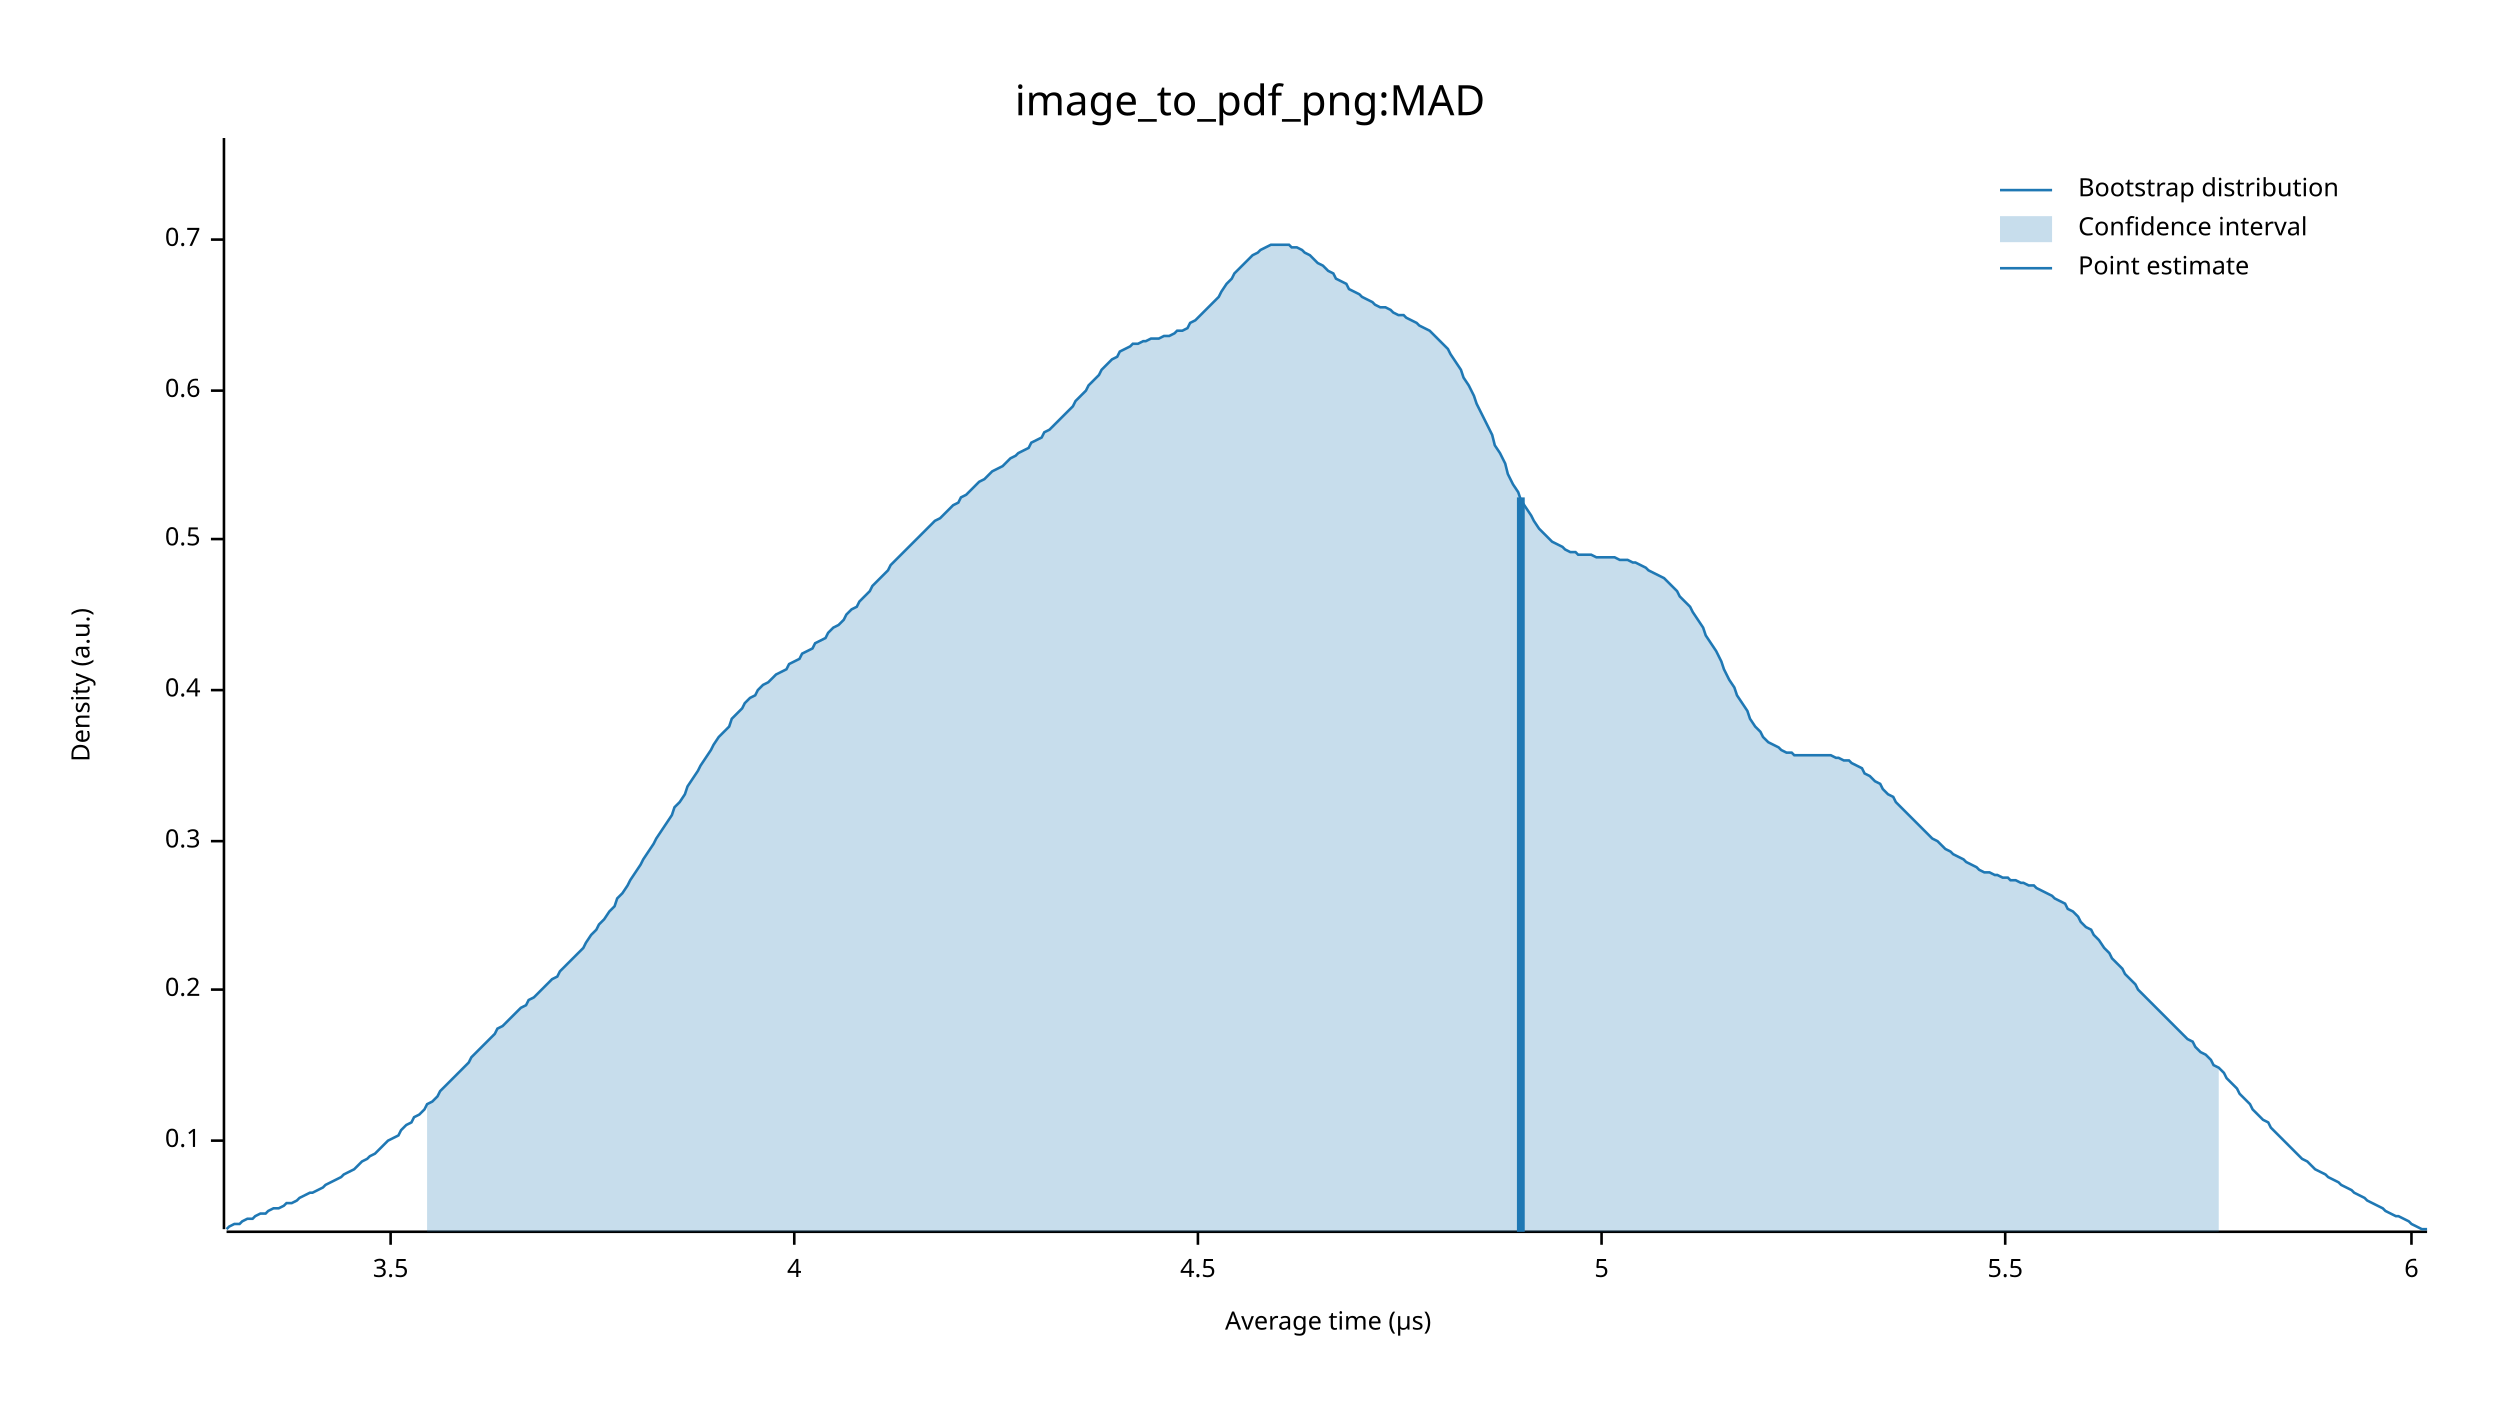
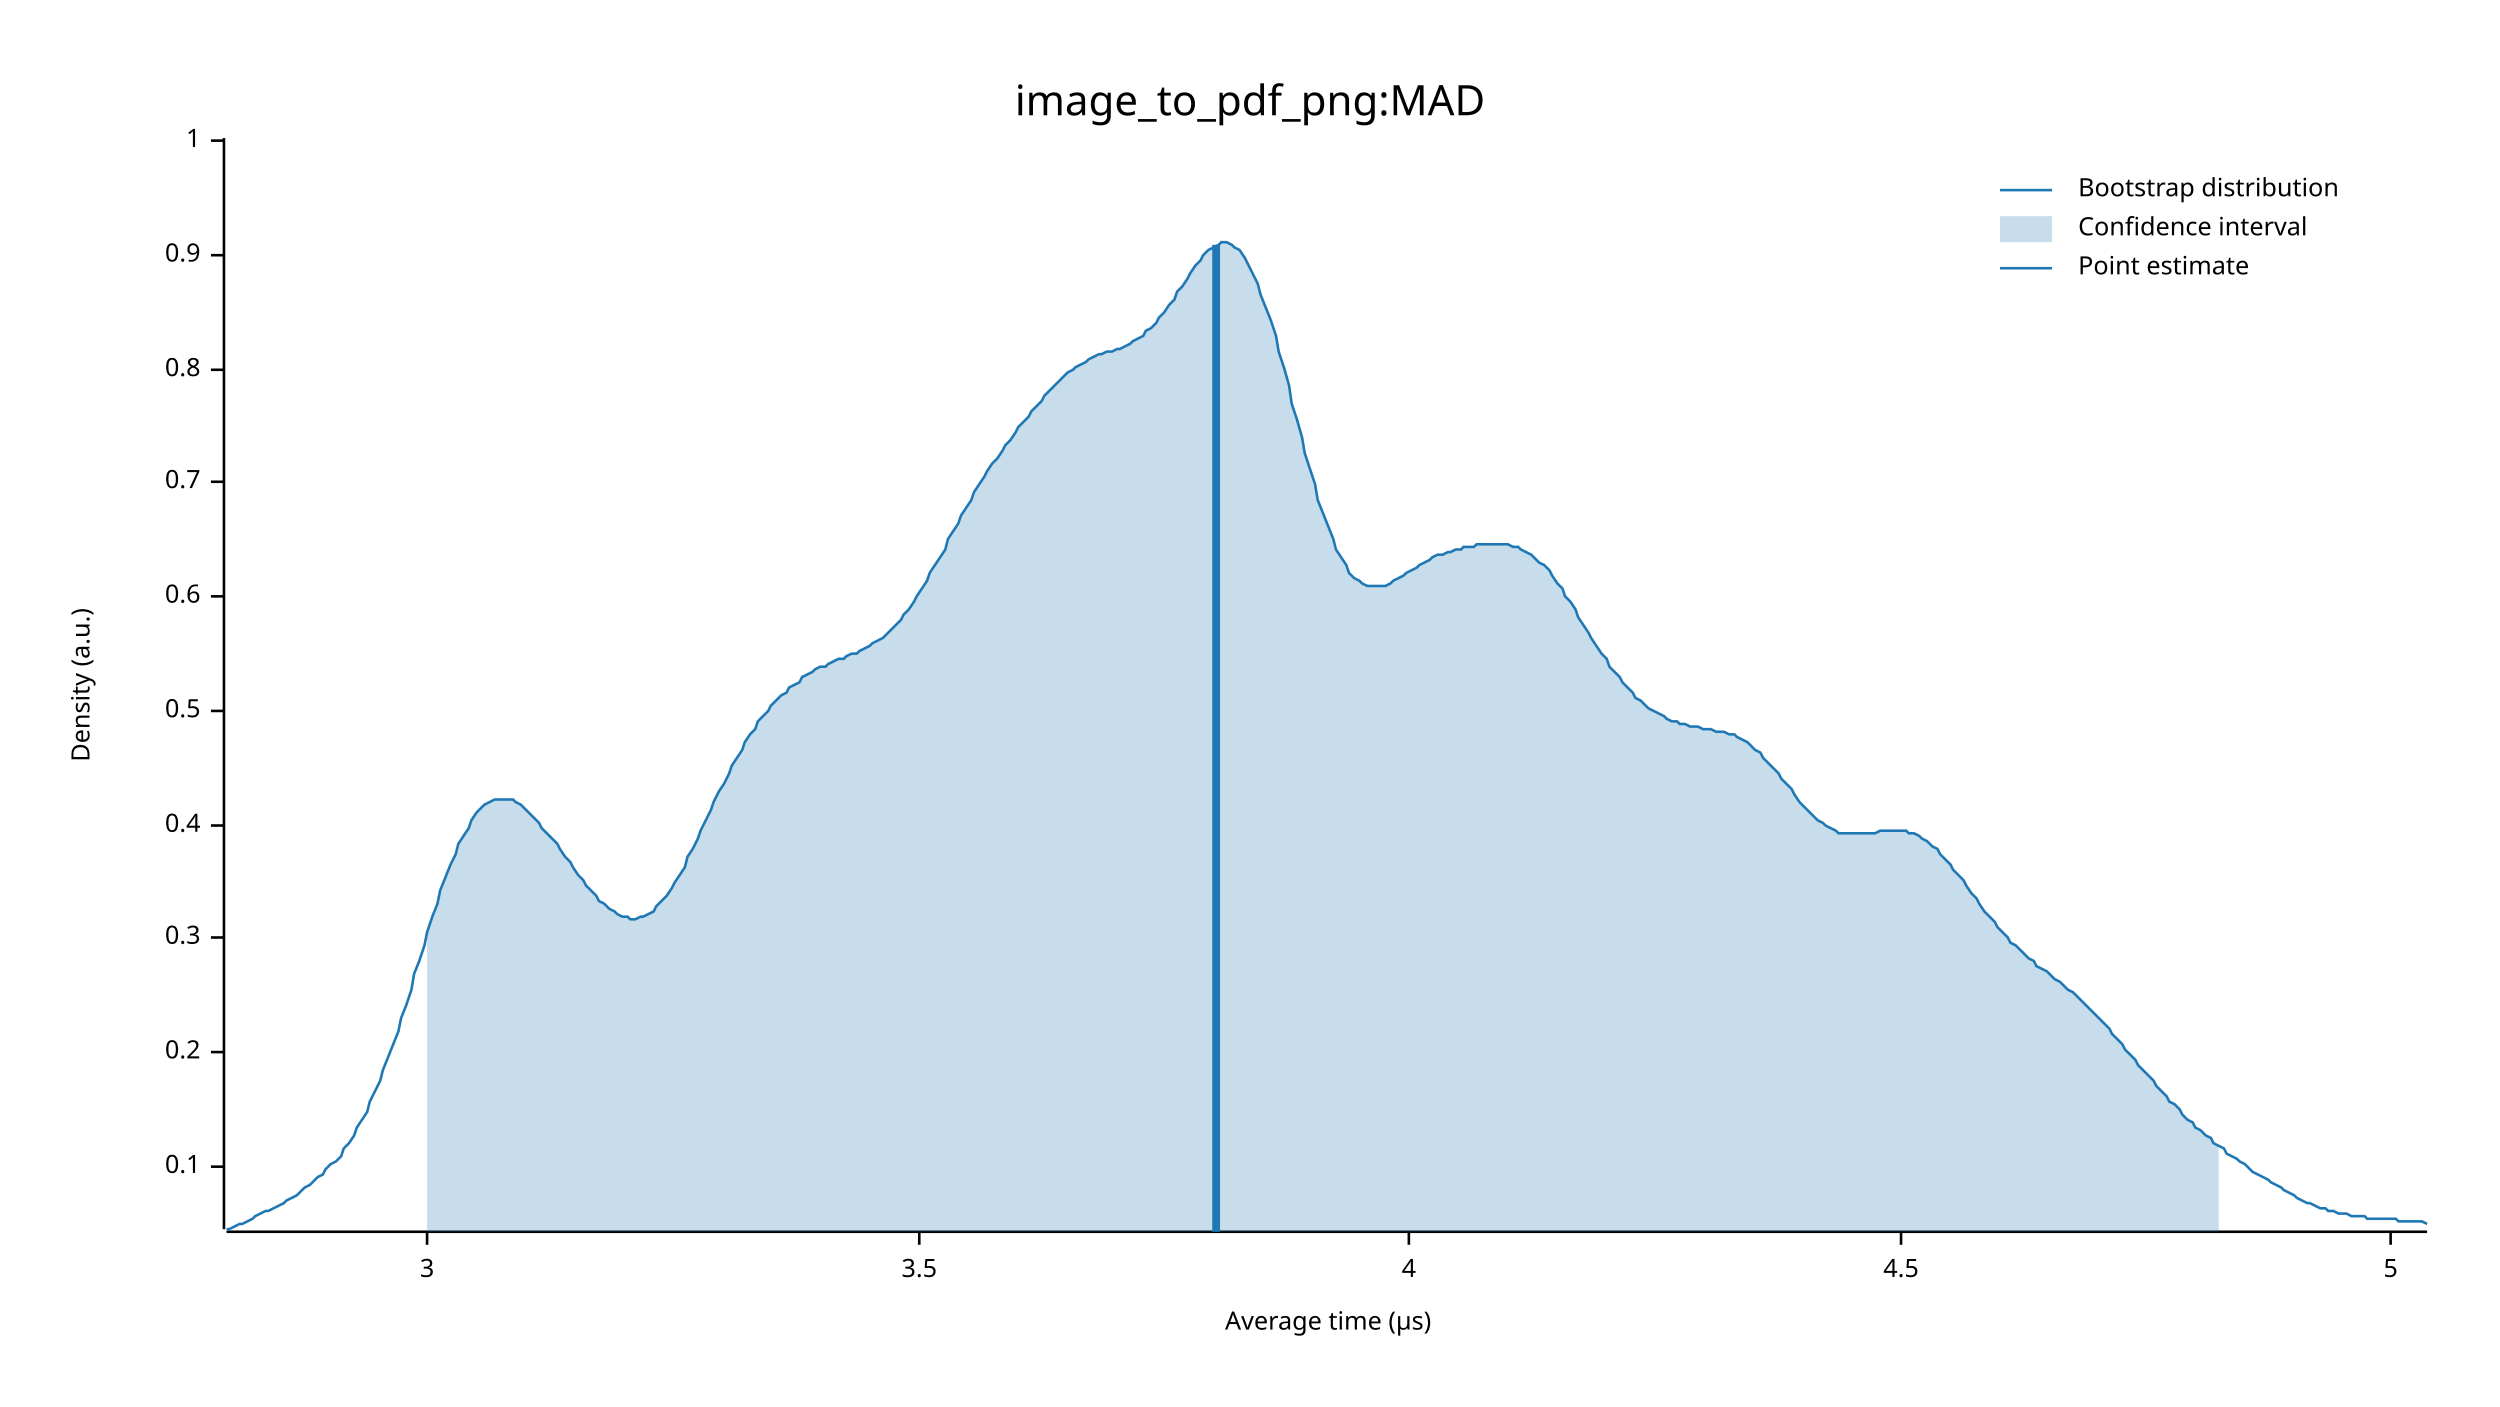
<svg xmlns="http://www.w3.org/2000/svg" width="960" height="540" viewBox="0 0 960 540">
  <text x="480" y="32" dy="0.76em" text-anchor="middle" font-family="sans-serif" font-size="16.129" opacity="1" fill="#000000">
image_to_pdf_png:MAD
</text>
  <text x="27" y="263" dy="0.76em" text-anchor="middle" font-family="sans-serif" font-size="9.677" opacity="1" fill="#000000" transform="rotate(270, 27, 263)">
Density (a.u.)
</text>
  <text x="510" y="513" dy="-0.5ex" text-anchor="middle" font-family="sans-serif" font-size="9.677" opacity="1" fill="#000000">
Average time (µs)
</text>
  <polyline fill="none" opacity="1" stroke="#000000" stroke-width="1" points="86,53 86,472 " />
-   <text x="77" y="438" dy="0.5ex" text-anchor="end" font-family="sans-serif" font-size="9.677" opacity="1" fill="#000000">
+   <text x="77" y="448" dy="0.5ex" text-anchor="end" font-family="sans-serif" font-size="9.677" opacity="1" fill="#000000">
0.1
</text>
-   <polyline fill="none" opacity="1" stroke="#000000" stroke-width="1" points="81,438 86,438 " />
-   <text x="77" y="380" dy="0.5ex" text-anchor="end" font-family="sans-serif" font-size="9.677" opacity="1" fill="#000000">
+   <polyline fill="none" opacity="1" stroke="#000000" stroke-width="1" points="81,448 86,448 " />
+   <text x="77" y="404" dy="0.5ex" text-anchor="end" font-family="sans-serif" font-size="9.677" opacity="1" fill="#000000">
0.2
</text>
-   <polyline fill="none" opacity="1" stroke="#000000" stroke-width="1" points="81,380 86,380 " />
-   <text x="77" y="323" dy="0.5ex" text-anchor="end" font-family="sans-serif" font-size="9.677" opacity="1" fill="#000000">
+   <polyline fill="none" opacity="1" stroke="#000000" stroke-width="1" points="81,404 86,404 " />
+   <text x="77" y="360" dy="0.5ex" text-anchor="end" font-family="sans-serif" font-size="9.677" opacity="1" fill="#000000">
0.3
</text>
-   <polyline fill="none" opacity="1" stroke="#000000" stroke-width="1" points="81,323 86,323 " />
-   <text x="77" y="265" dy="0.5ex" text-anchor="end" font-family="sans-serif" font-size="9.677" opacity="1" fill="#000000">
+   <polyline fill="none" opacity="1" stroke="#000000" stroke-width="1" points="81,360 86,360 " />
+   <text x="77" y="317" dy="0.5ex" text-anchor="end" font-family="sans-serif" font-size="9.677" opacity="1" fill="#000000">
0.4
</text>
-   <polyline fill="none" opacity="1" stroke="#000000" stroke-width="1" points="81,265 86,265 " />
-   <text x="77" y="207" dy="0.5ex" text-anchor="end" font-family="sans-serif" font-size="9.677" opacity="1" fill="#000000">
+   <polyline fill="none" opacity="1" stroke="#000000" stroke-width="1" points="81,317 86,317 " />
+   <text x="77" y="273" dy="0.5ex" text-anchor="end" font-family="sans-serif" font-size="9.677" opacity="1" fill="#000000">
0.5
</text>
-   <polyline fill="none" opacity="1" stroke="#000000" stroke-width="1" points="81,207 86,207 " />
-   <text x="77" y="150" dy="0.5ex" text-anchor="end" font-family="sans-serif" font-size="9.677" opacity="1" fill="#000000">
+   <polyline fill="none" opacity="1" stroke="#000000" stroke-width="1" points="81,273 86,273 " />
+   <text x="77" y="229" dy="0.5ex" text-anchor="end" font-family="sans-serif" font-size="9.677" opacity="1" fill="#000000">
0.6
</text>
-   <polyline fill="none" opacity="1" stroke="#000000" stroke-width="1" points="81,150 86,150 " />
-   <text x="77" y="92" dy="0.5ex" text-anchor="end" font-family="sans-serif" font-size="9.677" opacity="1" fill="#000000">
+   <polyline fill="none" opacity="1" stroke="#000000" stroke-width="1" points="81,229 86,229 " />
+   <text x="77" y="185" dy="0.5ex" text-anchor="end" font-family="sans-serif" font-size="9.677" opacity="1" fill="#000000">
0.7
</text>
-   <polyline fill="none" opacity="1" stroke="#000000" stroke-width="1" points="81,92 86,92 " />
+   <polyline fill="none" opacity="1" stroke="#000000" stroke-width="1" points="81,185 86,185 " />
+   <text x="77" y="142" dy="0.5ex" text-anchor="end" font-family="sans-serif" font-size="9.677" opacity="1" fill="#000000">
+ 0.8
+ </text>
+   <polyline fill="none" opacity="1" stroke="#000000" stroke-width="1" points="81,142 86,142 " />
+   <text x="77" y="98" dy="0.5ex" text-anchor="end" font-family="sans-serif" font-size="9.677" opacity="1" fill="#000000">
+ 0.9
+ </text>
+   <polyline fill="none" opacity="1" stroke="#000000" stroke-width="1" points="81,98 86,98 " />
+   <text x="77" y="54" dy="0.5ex" text-anchor="end" font-family="sans-serif" font-size="9.677" opacity="1" fill="#000000">
+ 1
+ </text>
+   <polyline fill="none" opacity="1" stroke="#000000" stroke-width="1" points="81,54 86,54 " />
  <polyline fill="none" opacity="1" stroke="#000000" stroke-width="1" points="87,473 932,473 " />
-   <text x="150" y="483" dy="0.76em" text-anchor="middle" font-family="sans-serif" font-size="9.677" opacity="1" fill="#000000">
+   <text x="164" y="483" dy="0.76em" text-anchor="middle" font-family="sans-serif" font-size="9.677" opacity="1" fill="#000000">
+ 3
+ </text>
+   <polyline fill="none" opacity="1" stroke="#000000" stroke-width="1" points="164,473 164,478 " />
+   <text x="353" y="483" dy="0.76em" text-anchor="middle" font-family="sans-serif" font-size="9.677" opacity="1" fill="#000000">
3.5
</text>
-   <polyline fill="none" opacity="1" stroke="#000000" stroke-width="1" points="150,473 150,478 " />
-   <text x="305" y="483" dy="0.76em" text-anchor="middle" font-family="sans-serif" font-size="9.677" opacity="1" fill="#000000">
+   <polyline fill="none" opacity="1" stroke="#000000" stroke-width="1" points="353,473 353,478 " />
+   <text x="541" y="483" dy="0.76em" text-anchor="middle" font-family="sans-serif" font-size="9.677" opacity="1" fill="#000000">
4
</text>
-   <polyline fill="none" opacity="1" stroke="#000000" stroke-width="1" points="305,473 305,478 " />
-   <text x="460" y="483" dy="0.76em" text-anchor="middle" font-family="sans-serif" font-size="9.677" opacity="1" fill="#000000">
+   <polyline fill="none" opacity="1" stroke="#000000" stroke-width="1" points="541,473 541,478 " />
+   <text x="730" y="483" dy="0.76em" text-anchor="middle" font-family="sans-serif" font-size="9.677" opacity="1" fill="#000000">
4.5
</text>
-   <polyline fill="none" opacity="1" stroke="#000000" stroke-width="1" points="460,473 460,478 " />
-   <text x="615" y="483" dy="0.76em" text-anchor="middle" font-family="sans-serif" font-size="9.677" opacity="1" fill="#000000">
+   <polyline fill="none" opacity="1" stroke="#000000" stroke-width="1" points="730,473 730,478 " />
+   <text x="918" y="483" dy="0.76em" text-anchor="middle" font-family="sans-serif" font-size="9.677" opacity="1" fill="#000000">
5
</text>
-   <polyline fill="none" opacity="1" stroke="#000000" stroke-width="1" points="615,473 615,478 " />
-   <text x="770" y="483" dy="0.76em" text-anchor="middle" font-family="sans-serif" font-size="9.677" opacity="1" fill="#000000">
- 5.5
- </text>
-   <polyline fill="none" opacity="1" stroke="#000000" stroke-width="1" points="770,473 770,478 " />
-   <text x="926" y="483" dy="0.76em" text-anchor="middle" font-family="sans-serif" font-size="9.677" opacity="1" fill="#000000">
- 6
- </text>
-   <polyline fill="none" opacity="1" stroke="#000000" stroke-width="1" points="926,473 926,478 " />
-   <polyline fill="none" opacity="1" stroke="#1F78B4" stroke-width="1" points="87,472 88,471 90,470 92,470 93,469 95,468 97,468 98,467 100,466 102,466 103,465 105,464 107,464 109,463 110,462 112,462 114,461 115,460 117,459 119,458 120,458 122,457 124,456 125,455 127,454 129,453 131,452 132,451 134,450 136,449 137,448 139,446 141,445 142,444 144,443 146,441 147,440 149,438 151,437 153,436 154,434 156,432 158,431 159,429 161,428 163,426 164,424 166,423 168,421 169,419 171,417 173,415 175,413 176,412 178,410 180,408 181,406 183,404 185,402 186,401 188,399 190,397 191,395 193,394 195,392 197,390 198,389 200,387 202,386 203,384 205,383 207,381 208,380 210,378 212,376 214,375 215,373 217,371 219,369 220,368 222,366 224,364 225,362 227,359 229,357 230,355 232,353 234,350 236,348 237,345 239,343 241,340 242,338 244,335 246,332 247,330 249,327 251,324 252,322 254,319 256,316 258,313 259,310 261,308 263,305 264,302 266,299 268,296 269,294 271,291 273,288 274,286 276,283 278,281 280,279 281,276 283,274 285,272 286,270 288,268 290,267 291,265 293,263 295,262 296,261 298,259 300,258 302,257 303,255 305,254 307,253 308,251 310,250 312,249 313,247 315,246 317,245 318,243 320,241 322,240 324,238 325,236 327,234 329,233 330,231 332,229 334,227 335,225 337,223 339,221 341,219 342,217 344,215 346,213 347,212 349,210 351,208 352,207 354,205 356,203 357,202 359,200 361,199 363,197 364,196 366,194 368,193 369,191 371,190 373,188 374,187 376,185 378,184 379,183 381,181 383,180 385,179 386,178 388,176 390,175 391,174 393,173 395,172 396,170 398,169 400,168 401,166 403,165 405,163 407,161 408,160 410,158 412,156 413,154 415,152 417,150 418,148 420,146 422,144 423,142 425,140 427,138 429,137 430,135 432,134 434,133 435,132 437,132 439,131 440,131 442,130 444,130 445,130 447,129 449,129 451,128 452,127 454,127 456,126 457,124 459,123 461,121 462,120 464,118 466,116 468,114 469,112 471,109 473,107 474,105 476,103 478,101 479,100 481,98 483,97 484,96 486,95 488,94 490,94 491,94 493,94 495,94 496,95 498,95 500,96 501,97 503,98 505,100 506,101 508,102 510,104 512,105 513,107 515,108 517,109 518,111 520,112 522,113 523,114 525,115 527,116 528,117 530,118 532,118 534,119 535,120 537,121 539,121 540,122 542,123 544,124 545,125 547,126 549,127 550,128 552,130 554,132 556,134 557,136 559,139 561,142 562,145 564,148 566,152 567,155 569,159 571,163 573,167 574,171 576,174 578,178 579,182 581,186 583,189 584,192 586,195 588,198 589,200 591,203 593,205 595,207 596,208 598,209 600,210 601,211 603,212 605,212 606,213 608,213 610,213 611,213 613,214 615,214 617,214 618,214 620,214 622,215 623,215 625,215 627,216 628,216 630,217 632,218 633,219 635,220 637,221 639,222 640,223 642,225 644,227 645,229 647,231 649,233 650,235 652,238 654,241 655,244 657,247 659,250 661,254 662,257 664,261 666,264 667,267 669,270 671,273 672,276 674,279 676,281 677,283 679,285 681,286 683,287 684,288 686,289 688,289 689,290 691,290 693,290 694,290 696,290 698,290 700,290 701,290 703,290 705,291 706,291 708,292 710,292 711,293 713,294 715,295 716,297 718,298 720,300 722,301 723,303 725,305 727,306 728,308 730,310 732,312 733,313 735,315 737,317 738,318 740,320 742,322 744,323 745,324 747,326 749,327 750,328 752,329 754,330 755,331 757,332 759,333 760,334 762,335 764,335 766,336 767,336 769,337 771,337 772,338 774,338 776,339 777,339 779,340 781,340 782,341 784,342 786,343 788,344 789,345 791,346 793,347 794,349 796,350 798,352 799,354 801,356 803,357 804,359 806,361 808,364 810,366 811,368 813,370 815,372 816,374 818,376 820,378 821,380 823,382 825,384 827,386 828,387 830,389 832,391 833,392 835,394 837,396 838,397 840,399 842,400 843,402 845,404 847,405 849,407 850,409 852,410 854,412 855,414 857,416 859,418 860,420 862,422 864,424 865,426 867,428 869,430 871,431 872,433 874,435 876,437 877,438 879,440 881,442 882,443 884,445 886,446 887,447 889,449 891,450 893,451 894,452 896,453 898,454 899,455 901,456 903,457 904,458 906,459 908,460 909,461 911,462 913,463 915,464 916,465 918,466 920,467 921,467 923,468 925,469 926,470 928,471 930,472 932,472 " />
-   <polygon opacity="0.25" fill="#1F78B4" points="164,424 166,423 168,421 169,419 171,417 173,415 175,413 176,412 178,410 180,408 181,406 183,404 185,402 186,401 188,399 190,397 191,395 193,394 195,392 197,390 198,389 200,387 202,386 203,384 205,383 207,381 208,380 210,378 212,376 214,375 215,373 217,371 219,369 220,368 222,366 224,364 225,362 227,359 229,357 230,355 232,353 234,350 236,348 237,345 239,343 241,340 242,338 244,335 246,332 247,330 249,327 251,324 252,322 254,319 256,316 258,313 259,310 261,308 263,305 264,302 266,299 268,296 269,294 271,291 273,288 274,286 276,283 278,281 280,279 281,276 283,274 285,272 286,270 288,268 290,267 291,265 293,263 295,262 296,261 298,259 300,258 302,257 303,255 305,254 307,253 308,251 310,250 312,249 313,247 315,246 317,245 318,243 320,241 322,240 324,238 325,236 327,234 329,233 330,231 332,229 334,227 335,225 337,223 339,221 341,219 342,217 344,215 346,213 347,212 349,210 351,208 352,207 354,205 356,203 357,202 359,200 361,199 363,197 364,196 366,194 368,193 369,191 371,190 373,188 374,187 376,185 378,184 379,183 381,181 383,180 385,179 386,178 388,176 390,175 391,174 393,173 395,172 396,170 398,169 400,168 401,166 403,165 405,163 407,161 408,160 410,158 412,156 413,154 415,152 417,150 418,148 420,146 422,144 423,142 425,140 427,138 429,137 430,135 432,134 434,133 435,132 437,132 439,131 440,131 442,130 444,130 445,130 447,129 449,129 451,128 452,127 454,127 456,126 457,124 459,123 461,121 462,120 464,118 466,116 468,114 469,112 471,109 473,107 474,105 476,103 478,101 479,100 481,98 483,97 484,96 486,95 488,94 490,94 491,94 493,94 495,94 496,95 498,95 500,96 501,97 503,98 505,100 506,101 508,102 510,104 512,105 513,107 515,108 517,109 518,111 520,112 522,113 523,114 525,115 527,116 528,117 530,118 532,118 534,119 535,120 537,121 539,121 540,122 542,123 544,124 545,125 547,126 549,127 550,128 552,130 554,132 556,134 557,136 559,139 561,142 562,145 564,148 566,152 567,155 569,159 571,163 573,167 574,171 576,174 578,178 579,182 581,186 583,189 584,192 586,195 588,198 589,200 591,203 593,205 595,207 596,208 598,209 600,210 601,211 603,212 605,212 606,213 608,213 610,213 611,213 613,214 615,214 617,214 618,214 620,214 622,215 623,215 625,215 627,216 628,216 630,217 632,218 633,219 635,220 637,221 639,222 640,223 642,225 644,227 645,229 647,231 649,233 650,235 652,238 654,241 655,244 657,247 659,250 661,254 662,257 664,261 666,264 667,267 669,270 671,273 672,276 674,279 676,281 677,283 679,285 681,286 683,287 684,288 686,289 688,289 689,290 691,290 693,290 694,290 696,290 698,290 700,290 701,290 703,290 705,291 706,291 708,292 710,292 711,293 713,294 715,295 716,297 718,298 720,300 722,301 723,303 725,305 727,306 728,308 730,310 732,312 733,313 735,315 737,317 738,318 740,320 742,322 744,323 745,324 747,326 749,327 750,328 752,329 754,330 755,331 757,332 759,333 760,334 762,335 764,335 766,336 767,336 769,337 771,337 772,338 774,338 776,339 777,339 779,340 781,340 782,341 784,342 786,343 788,344 789,345 791,346 793,347 794,349 796,350 798,352 799,354 801,356 803,357 804,359 806,361 808,364 810,366 811,368 813,370 815,372 816,374 818,376 820,378 821,380 823,382 825,384 827,386 828,387 830,389 832,391 833,392 835,394 837,396 838,397 840,399 842,400 843,402 845,404 847,405 849,407 850,409 852,410 852,473 164,473 " />
-   <polyline fill="none" opacity="1" stroke="#1F78B4" stroke-width="3" points="584,473 584,191 " />
+   <polyline fill="none" opacity="1" stroke="#000000" stroke-width="1" points="918,473 918,478 " />
+   <polyline fill="none" opacity="1" stroke="#1F78B4" stroke-width="1" points="87,472 88,472 90,471 92,470 93,470 95,469 97,468 98,467 100,466 102,465 103,465 105,464 107,463 109,462 110,461 112,460 114,459 115,458 117,456 119,455 120,454 122,452 124,451 125,449 127,447 129,446 131,444 132,441 134,439 136,436 137,433 139,430 141,427 142,423 144,419 146,415 147,411 149,406 151,401 153,396 154,391 156,386 158,380 159,374 161,369 163,363 164,358 166,352 168,347 169,342 171,337 173,332 175,328 176,324 178,321 180,318 181,315 183,312 185,310 186,309 188,308 190,307 191,307 193,307 195,307 197,307 198,308 200,309 202,311 203,312 205,314 207,316 208,318 210,320 212,322 214,324 215,326 217,329 219,331 220,333 222,336 224,338 225,340 227,342 229,344 230,346 232,347 234,349 236,350 237,351 239,352 241,352 242,353 244,353 246,352 247,352 249,351 251,350 252,348 254,346 256,344 258,341 259,339 261,336 263,333 264,329 266,326 268,322 269,319 271,315 273,311 274,308 276,304 278,301 280,297 281,294 283,291 285,288 286,285 288,282 290,280 291,277 293,275 295,273 296,271 298,269 300,267 302,266 303,264 305,263 307,262 308,260 310,259 312,258 313,257 315,256 317,256 318,255 320,254 322,253 324,253 325,252 327,251 329,251 330,250 332,249 334,248 335,247 337,246 339,245 341,243 342,242 344,240 346,238 347,236 349,234 351,231 352,229 354,226 356,223 357,220 359,217 361,214 363,211 364,207 366,204 368,201 369,198 371,195 373,192 374,189 376,186 378,183 379,181 381,178 383,176 385,173 386,171 388,169 390,166 391,164 393,162 395,160 396,158 398,156 400,154 401,152 403,150 405,148 407,146 408,145 410,143 412,142 413,141 415,140 417,139 418,138 420,137 422,136 423,136 425,135 427,135 429,134 430,134 432,133 434,132 435,131 437,130 439,129 440,127 442,126 444,124 445,122 447,120 449,117 451,115 452,112 454,110 456,107 457,105 459,102 461,100 462,98 464,96 466,95 468,94 469,93 471,93 473,94 474,95 476,96 478,99 479,101 481,105 483,109 484,113 486,118 488,123 490,129 491,135 493,141 495,148 496,155 498,161 500,168 501,174 503,180 505,186 506,192 508,197 510,202 512,207 513,211 515,214 517,217 518,220 520,222 522,223 523,224 525,225 527,225 528,225 530,225 532,225 534,224 535,223 537,222 539,221 540,220 542,219 544,218 545,217 547,216 549,215 550,214 552,213 554,213 556,212 557,212 559,211 561,211 562,210 564,210 566,210 567,209 569,209 571,209 573,209 574,209 576,209 578,209 579,209 581,210 583,210 584,211 586,212 588,213 589,214 591,216 593,217 595,219 596,221 598,224 600,226 601,229 603,231 605,234 606,237 608,240 610,243 611,245 613,248 615,251 617,253 618,256 620,258 622,260 623,262 625,264 627,266 628,268 630,269 632,271 633,272 635,273 637,274 639,275 640,276 642,277 644,277 645,278 647,278 649,279 650,279 652,279 654,280 655,280 657,280 659,281 661,281 662,281 664,282 666,282 667,283 669,284 671,285 672,286 674,288 676,289 677,291 679,293 681,295 683,297 684,299 686,301 688,303 689,305 691,308 693,310 694,311 696,313 698,315 700,316 701,317 703,318 705,319 706,320 708,320 710,320 711,320 713,320 715,320 716,320 718,320 720,320 722,319 723,319 725,319 727,319 728,319 730,319 732,319 733,320 735,320 737,321 738,322 740,323 742,325 744,326 745,328 747,330 749,332 750,334 752,336 754,338 755,340 757,343 759,345 760,347 762,350 764,352 766,354 767,356 769,358 771,360 772,362 774,363 776,365 777,366 779,368 781,369 782,371 784,372 786,373 788,375 789,376 791,377 793,379 794,380 796,381 798,383 799,384 801,386 803,388 804,389 806,391 808,393 810,395 811,397 813,399 815,401 816,403 818,405 820,407 821,409 823,411 825,413 827,415 828,417 830,419 832,421 833,423 835,424 837,426 838,428 840,430 842,431 843,433 845,434 847,436 849,437 850,439 852,440 854,441 855,443 857,444 859,445 860,446 862,447 864,449 865,450 867,451 869,452 871,453 872,454 874,455 876,456 877,457 879,458 881,459 882,460 884,461 886,462 887,462 889,463 891,464 893,464 894,465 896,465 898,466 899,466 901,466 903,467 904,467 906,467 908,467 909,468 911,468 913,468 915,468 916,468 918,468 920,468 921,469 923,469 925,469 926,469 928,469 930,469 932,470 " />
+   <polygon opacity="0.25" fill="#1F78B4" points="164,358 166,352 168,347 169,342 171,337 173,332 175,328 176,324 178,321 180,318 181,315 183,312 185,310 186,309 188,308 190,307 191,307 193,307 195,307 197,307 198,308 200,309 202,311 203,312 205,314 207,316 208,318 210,320 212,322 214,324 215,326 217,329 219,331 220,333 222,336 224,338 225,340 227,342 229,344 230,346 232,347 234,349 236,350 237,351 239,352 241,352 242,353 244,353 246,352 247,352 249,351 251,350 252,348 254,346 256,344 258,341 259,339 261,336 263,333 264,329 266,326 268,322 269,319 271,315 273,311 274,308 276,304 278,301 280,297 281,294 283,291 285,288 286,285 288,282 290,280 291,277 293,275 295,273 296,271 298,269 300,267 302,266 303,264 305,263 307,262 308,260 310,259 312,258 313,257 315,256 317,256 318,255 320,254 322,253 324,253 325,252 327,251 329,251 330,250 332,249 334,248 335,247 337,246 339,245 341,243 342,242 344,240 346,238 347,236 349,234 351,231 352,229 354,226 356,223 357,220 359,217 361,214 363,211 364,207 366,204 368,201 369,198 371,195 373,192 374,189 376,186 378,183 379,181 381,178 383,176 385,173 386,171 388,169 390,166 391,164 393,162 395,160 396,158 398,156 400,154 401,152 403,150 405,148 407,146 408,145 410,143 412,142 413,141 415,140 417,139 418,138 420,137 422,136 423,136 425,135 427,135 429,134 430,134 432,133 434,132 435,131 437,130 439,129 440,127 442,126 444,124 445,122 447,120 449,117 451,115 452,112 454,110 456,107 457,105 459,102 461,100 462,98 464,96 466,95 468,94 469,93 471,93 473,94 474,95 476,96 478,99 479,101 481,105 483,109 484,113 486,118 488,123 490,129 491,135 493,141 495,148 496,155 498,161 500,168 501,174 503,180 505,186 506,192 508,197 510,202 512,207 513,211 515,214 517,217 518,220 520,222 522,223 523,224 525,225 527,225 528,225 530,225 532,225 534,224 535,223 537,222 539,221 540,220 542,219 544,218 545,217 547,216 549,215 550,214 552,213 554,213 556,212 557,212 559,211 561,211 562,210 564,210 566,210 567,209 569,209 571,209 573,209 574,209 576,209 578,209 579,209 581,210 583,210 584,211 586,212 588,213 589,214 591,216 593,217 595,219 596,221 598,224 600,226 601,229 603,231 605,234 606,237 608,240 610,243 611,245 613,248 615,251 617,253 618,256 620,258 622,260 623,262 625,264 627,266 628,268 630,269 632,271 633,272 635,273 637,274 639,275 640,276 642,277 644,277 645,278 647,278 649,279 650,279 652,279 654,280 655,280 657,280 659,281 661,281 662,281 664,282 666,282 667,283 669,284 671,285 672,286 674,288 676,289 677,291 679,293 681,295 683,297 684,299 686,301 688,303 689,305 691,308 693,310 694,311 696,313 698,315 700,316 701,317 703,318 705,319 706,320 708,320 710,320 711,320 713,320 715,320 716,320 718,320 720,320 722,319 723,319 725,319 727,319 728,319 730,319 732,319 733,320 735,320 737,321 738,322 740,323 742,325 744,326 745,328 747,330 749,332 750,334 752,336 754,338 755,340 757,343 759,345 760,347 762,350 764,352 766,354 767,356 769,358 771,360 772,362 774,363 776,365 777,366 779,368 781,369 782,371 784,372 786,373 788,375 789,376 791,377 793,379 794,380 796,381 798,383 799,384 801,386 803,388 804,389 806,391 808,393 810,395 811,397 813,399 815,401 816,403 818,405 820,407 821,409 823,411 825,413 827,415 828,417 830,419 832,421 833,423 835,424 837,426 838,428 840,430 842,431 843,433 845,434 847,436 849,437 850,439 852,440 852,473 164,473 " />
+   <polyline fill="none" opacity="1" stroke="#1F78B4" stroke-width="3" points="467,473 467,94 " />
  <text x="798" y="68" dy="0.76em" text-anchor="start" font-family="sans-serif" font-size="9.677" opacity="1" fill="#000000">
Bootstrap distribution
</text>
  <text x="798" y="83" dy="0.76em" text-anchor="start" font-family="sans-serif" font-size="9.677" opacity="1" fill="#000000">
Confidence interval
</text>
  <text x="798" y="98" dy="0.76em" text-anchor="start" font-family="sans-serif" font-size="9.677" opacity="1" fill="#000000">
Point estimate
</text>
  <polyline fill="none" opacity="1" stroke="#1F78B4" stroke-width="1" points="768,73 788,73 " />
  <rect x="768" y="83" width="20" height="10" opacity="0.25" fill="#1F78B4" stroke="none" />
  <polyline fill="none" opacity="1" stroke="#1F78B4" stroke-width="1" points="768,103 788,103 " />
</svg>
